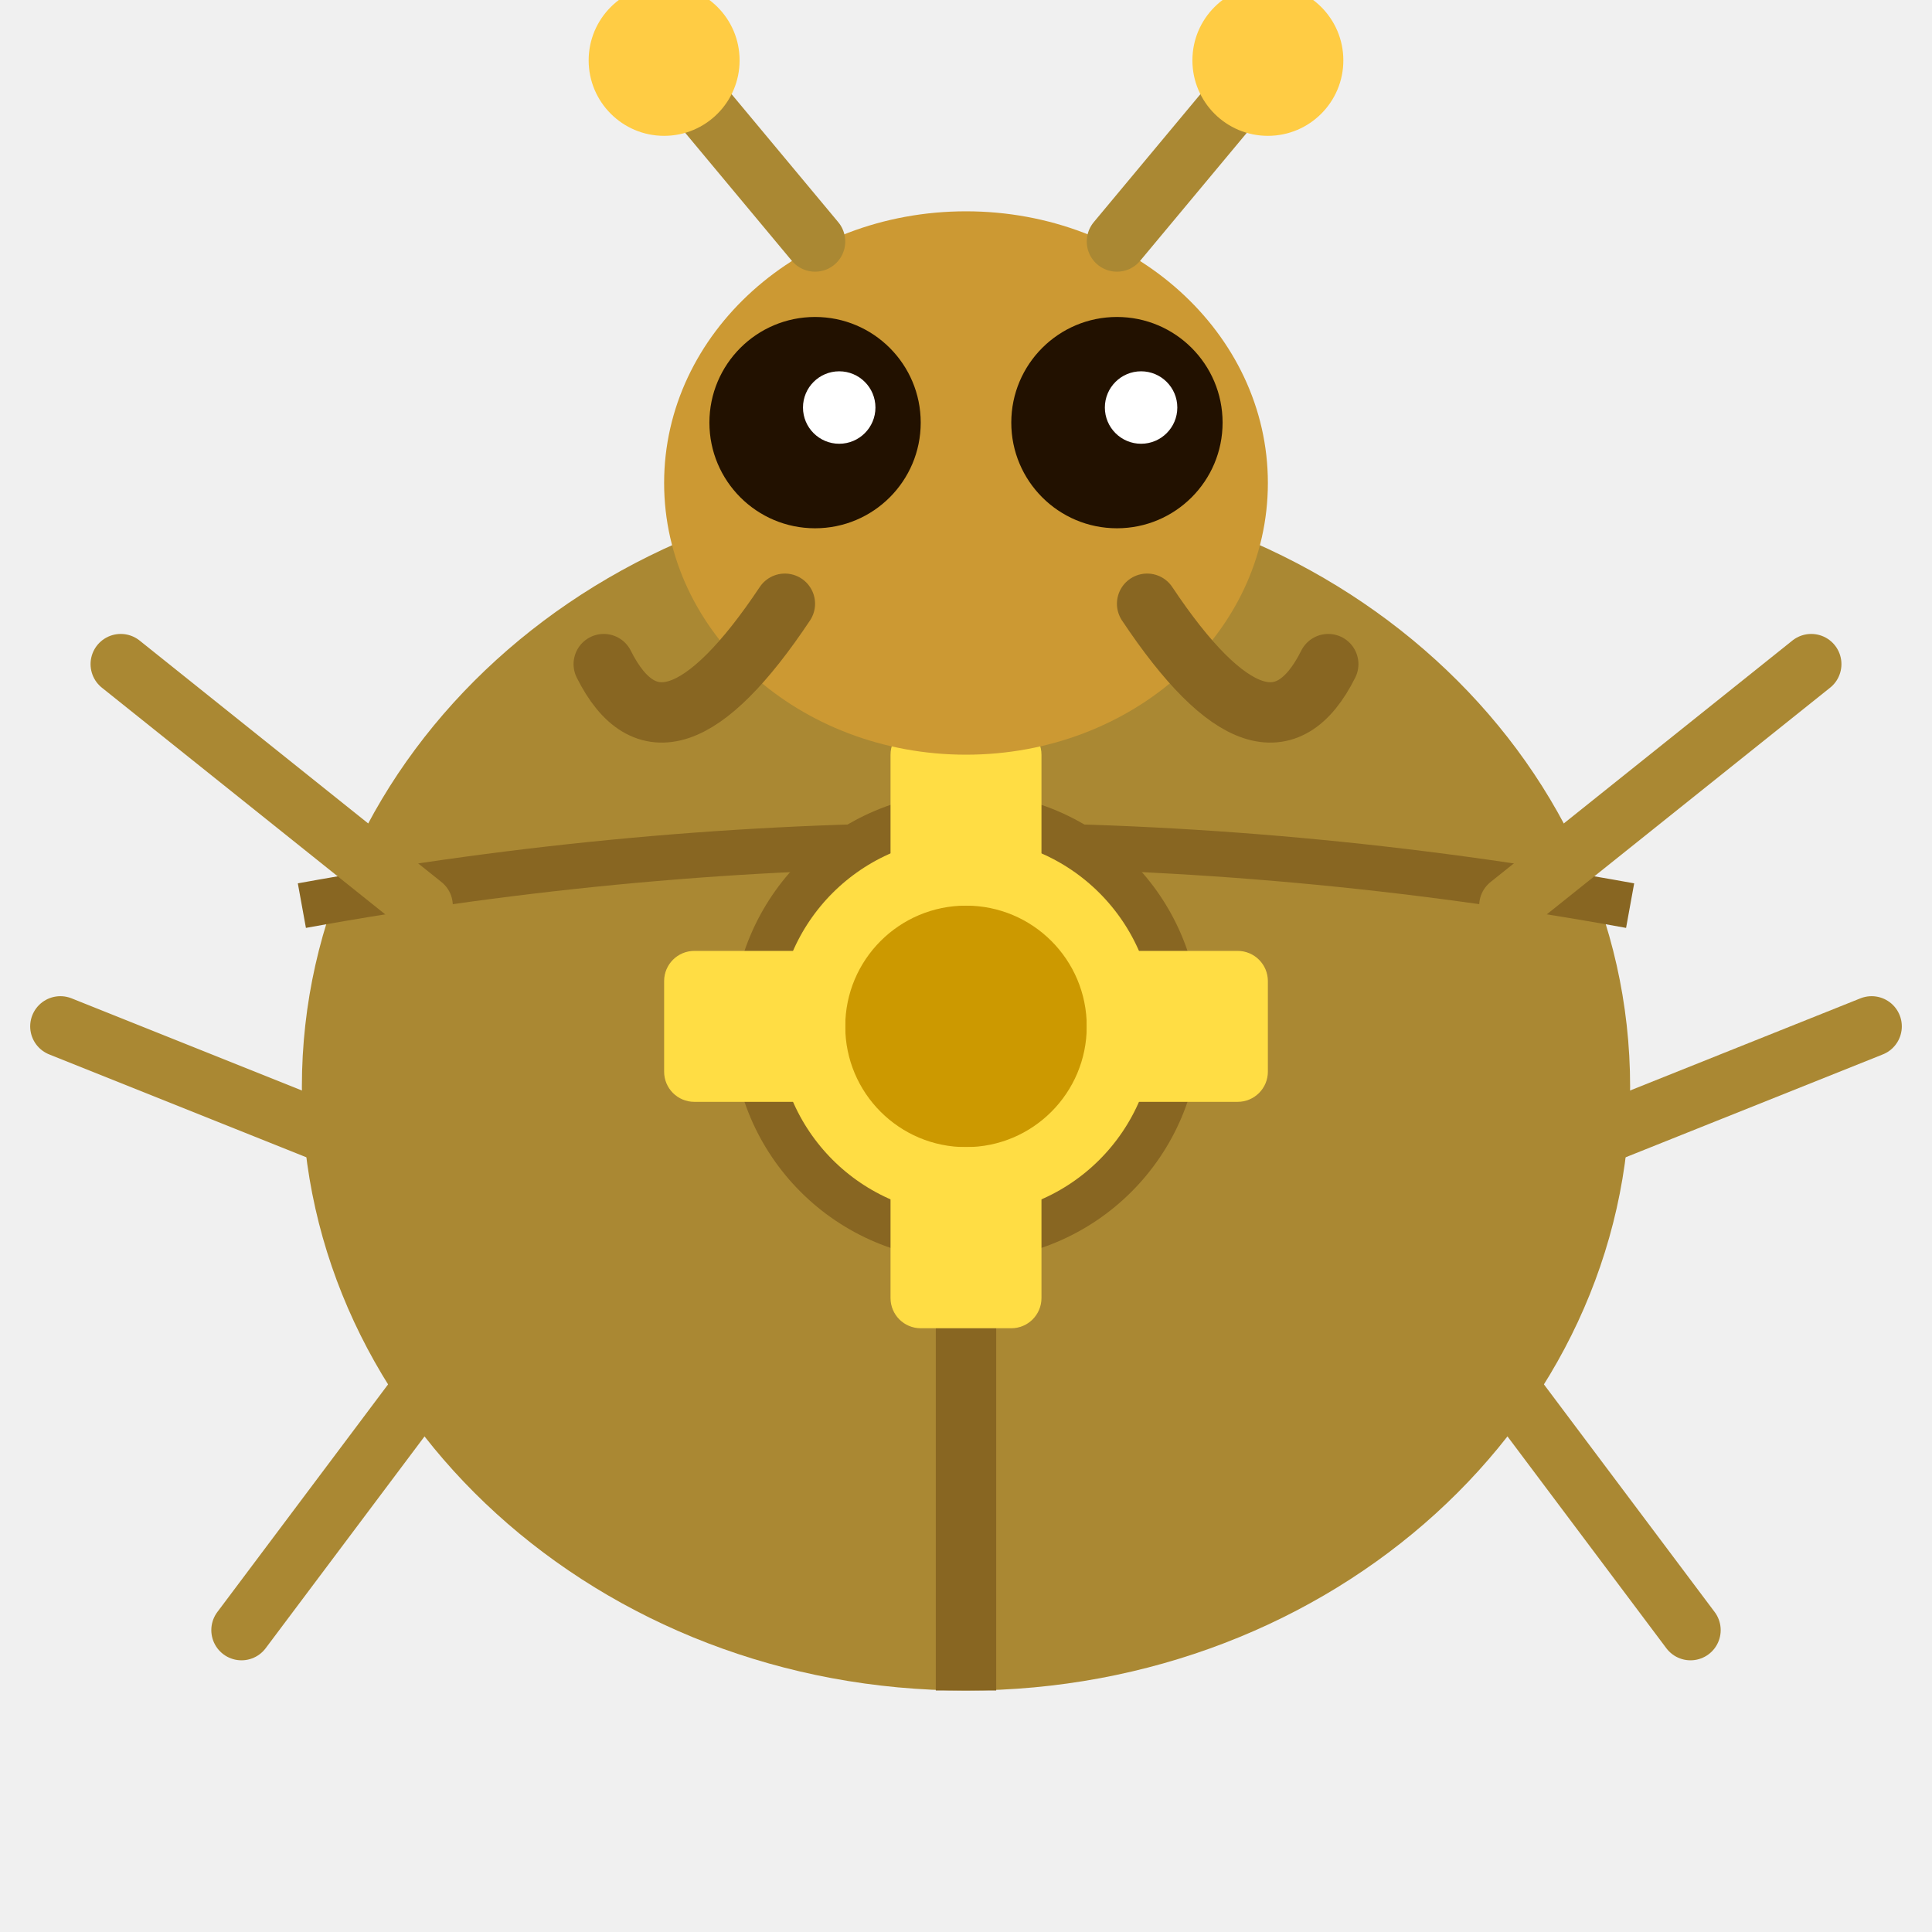
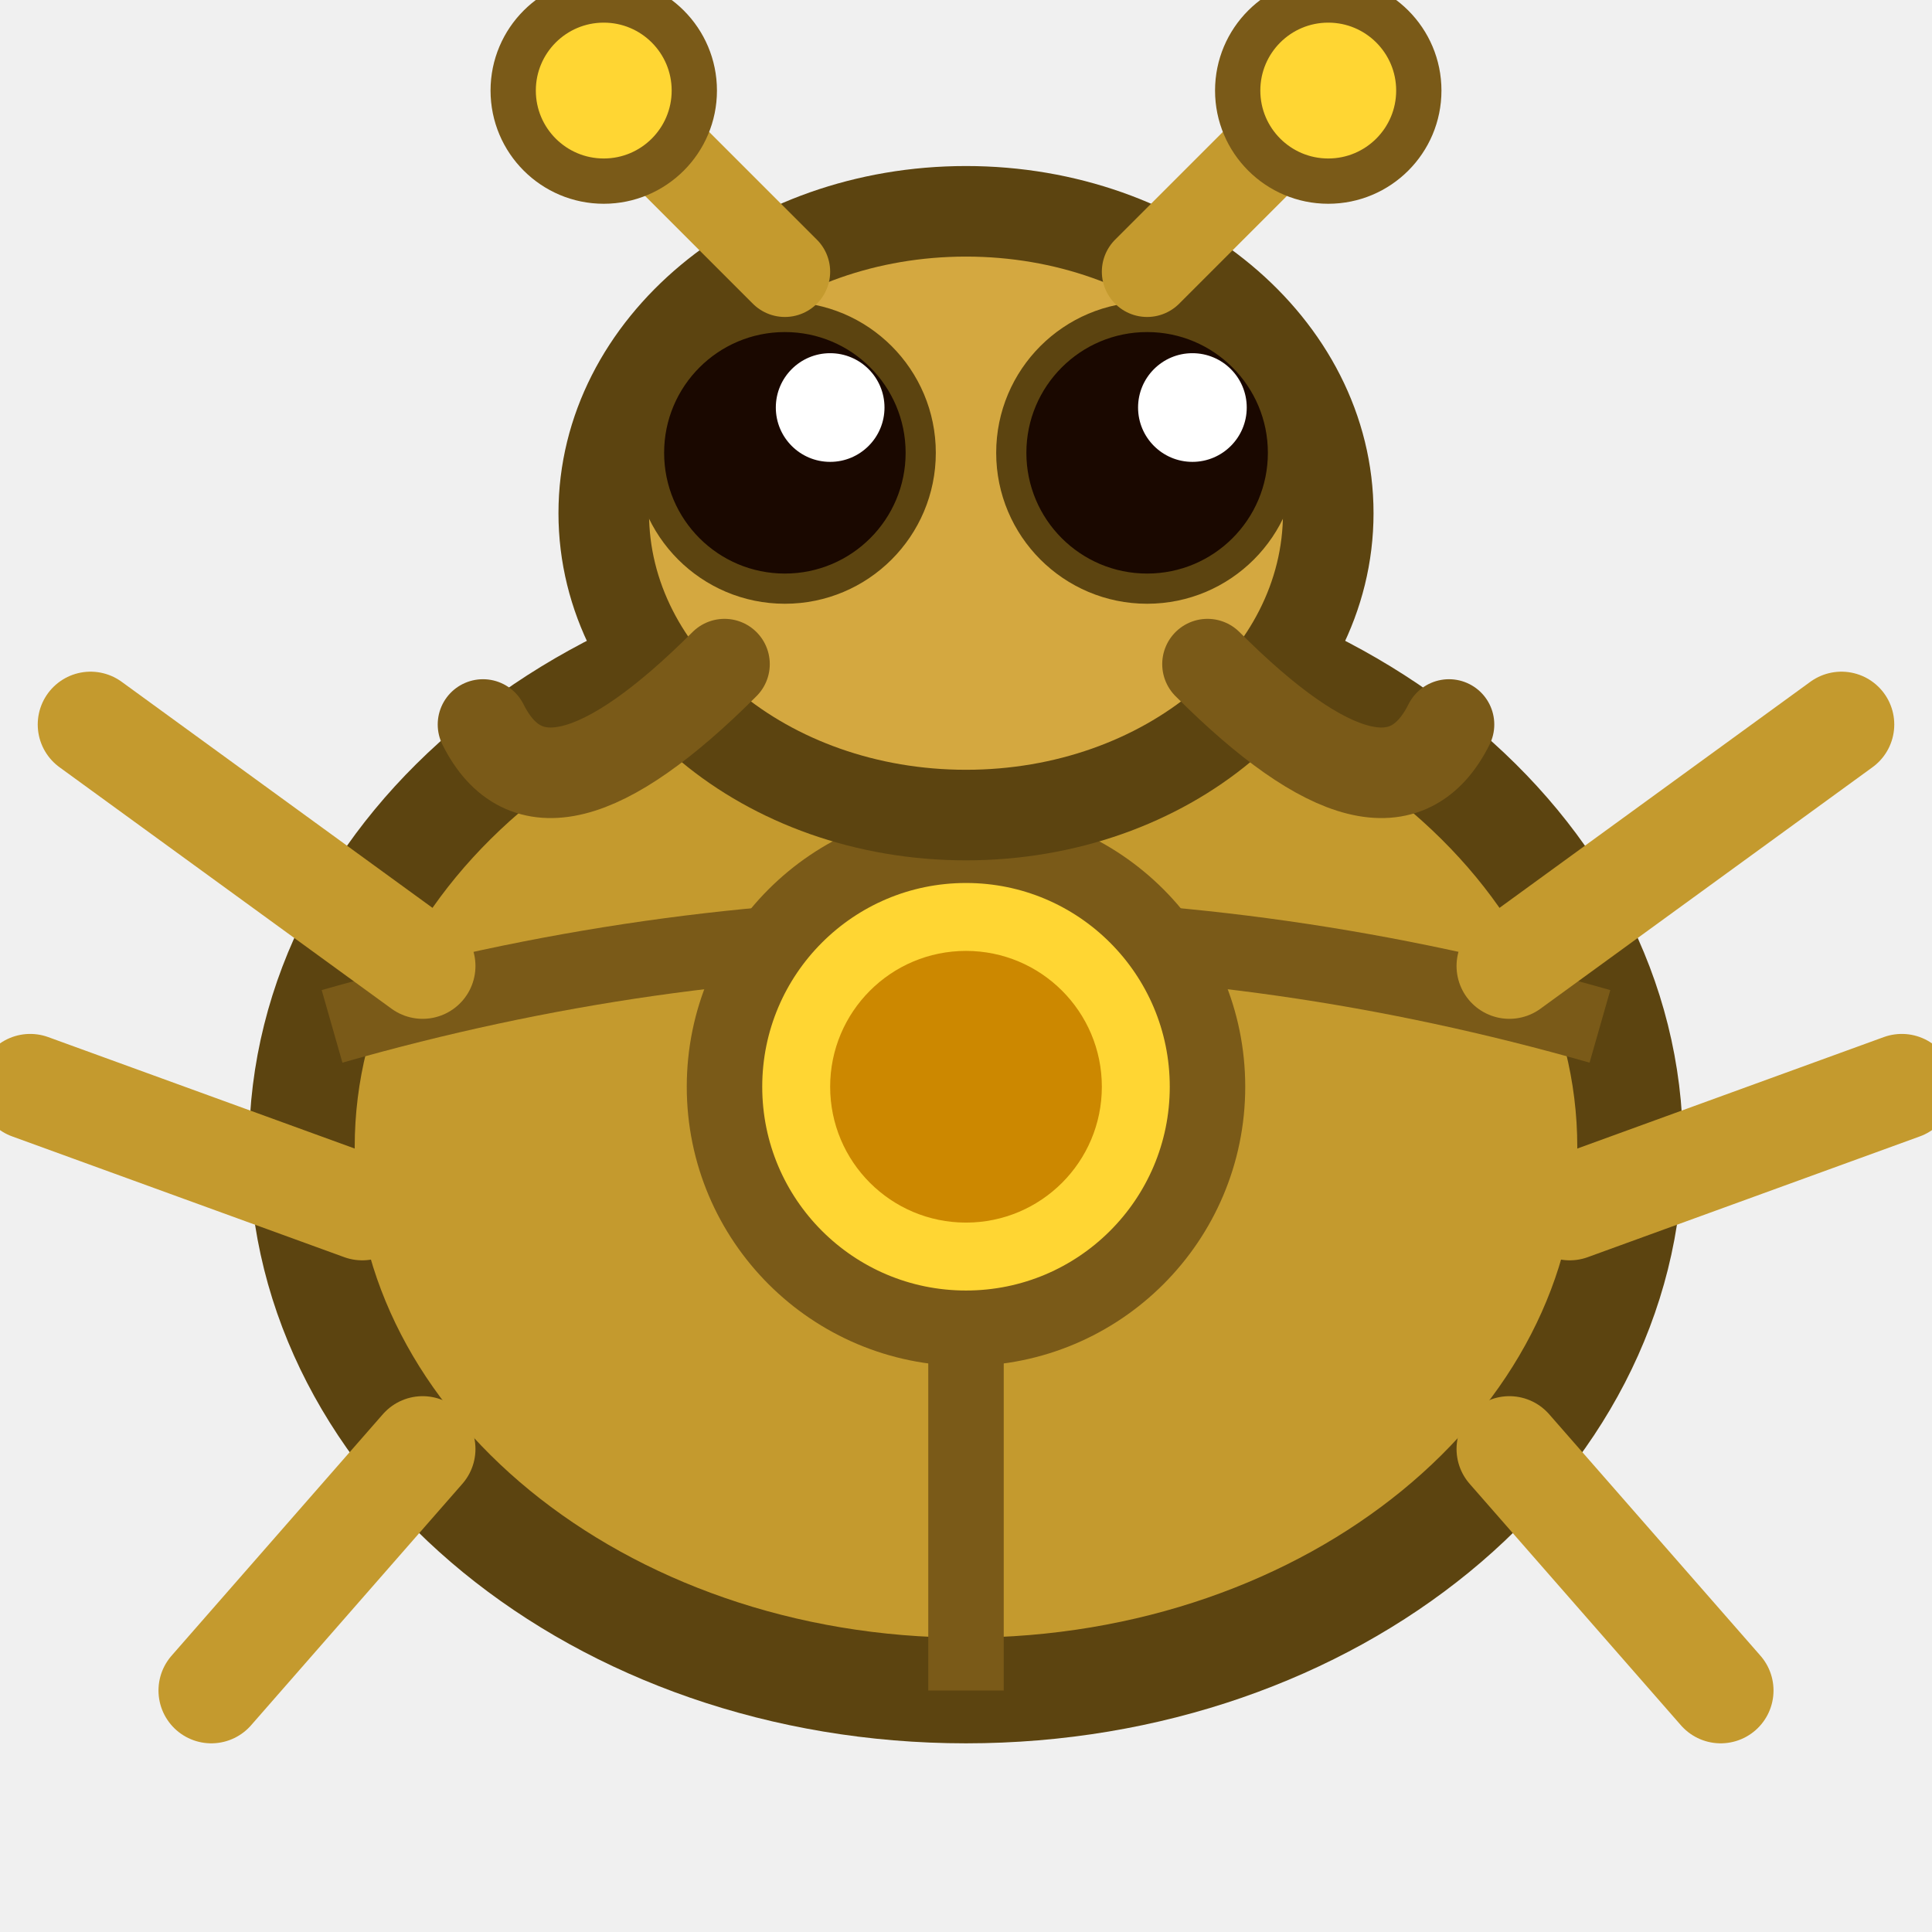
<svg xmlns="http://www.w3.org/2000/svg" viewBox="0 0 64 64">
-   <ellipse cx="32" cy="36" rx="22" ry="20" fill="#AA8833" />
-   <line x1="32" y1="16" x2="32" y2="56" stroke="#886622" stroke-width="2" />
-   <path d="M10,30 Q32,26 54,30" fill="none" stroke="#886622" stroke-width="1.5" />
-   <circle cx="32" cy="34" r="7" fill="#FFDD44" stroke="#886622" stroke-width="1.5" />
-   <circle cx="32" cy="34" r="4" fill="#CC9900" />
-   <rect x="29.5" y="24" width="5" height="6" fill="#FFDD44" rx="1" />
-   <rect x="29.5" y="38" width="5" height="6" fill="#FFDD44" rx="1" />
-   <rect x="22" y="31.5" width="6" height="5" fill="#FFDD44" rx="1" />
-   <rect x="36" y="31.5" width="6" height="5" fill="#FFDD44" rx="1" />
-   <ellipse cx="32" cy="16" rx="10" ry="9" fill="#CC9933" />
-   <circle cx="27" cy="14" r="3.5" fill="#221100" />
-   <circle cx="37" cy="14" r="3.5" fill="#221100" />
-   <circle cx="27.8" cy="13.5" r="1.2" fill="white" />
-   <circle cx="37.8" cy="13.5" r="1.2" fill="white" />
-   <path d="M26,20 Q22,26 20,22" fill="none" stroke="#886622" stroke-width="2" stroke-linecap="round" />
-   <path d="M38,20 Q42,26 44,22" fill="none" stroke="#886622" stroke-width="2" stroke-linecap="round" />
-   <line x1="27" y1="8" x2="22" y2="2" stroke="#AA8833" stroke-width="2" stroke-linecap="round" />
-   <line x1="37" y1="8" x2="42" y2="2" stroke="#AA8833" stroke-width="2" stroke-linecap="round" />
-   <circle cx="22" cy="2" r="2.5" fill="#FFCC44" />
-   <circle cx="42" cy="2" r="2.5" fill="#FFCC44" />
-   <line x1="14" y1="30" x2="4" y2="22" stroke="#AA8833" stroke-width="2" stroke-linecap="round" />
-   <line x1="12" y1="38" x2="2" y2="34" stroke="#AA8833" stroke-width="2" stroke-linecap="round" />
-   <line x1="14" y1="46" x2="8" y2="54" stroke="#AA8833" stroke-width="2" stroke-linecap="round" />
-   <line x1="50" y1="30" x2="60" y2="22" stroke="#AA8833" stroke-width="2" stroke-linecap="round" />
-   <line x1="52" y1="38" x2="62" y2="34" stroke="#AA8833" stroke-width="2" stroke-linecap="round" />
-   <line x1="50" y1="46" x2="56" y2="54" stroke="#AA8833" stroke-width="2" stroke-linecap="round" />
+   <ellipse cx="32" cy="38" rx="22" ry="18" fill="#C49A2E" stroke="#5C4410" stroke-width="3.5" />
+   <line x1="32" y1="20" x2="32" y2="56" stroke="#7A5A18" stroke-width="2.5" />
+   <path d="M11,34 Q32,28 53,34" fill="none" stroke="#7A5A18" stroke-width="2.5" />
+   <circle cx="32" cy="36" r="8" fill="#FFD633" stroke="#7A5A18" stroke-width="2.5" />
+   <circle cx="32" cy="36" r="4.5" fill="#CC8800" />
+   <ellipse cx="32" cy="17" rx="12" ry="10" fill="#D4A840" stroke="#5C4410" stroke-width="3" />
+   <circle cx="26" cy="15" r="4.5" fill="#1A0800" stroke="#5C4410" stroke-width="1" />
+   <circle cx="38" cy="15" r="4.5" fill="#1A0800" stroke="#5C4410" stroke-width="1" />
+   <circle cx="27.5" cy="13.5" r="1.8" fill="white" />
+   <circle cx="39.5" cy="13.5" r="1.8" fill="white" />
+   <path d="M24,22 Q18,28 16,24" fill="none" stroke="#7A5A18" stroke-width="3" stroke-linecap="round" />
+   <path d="M40,22 Q46,28 48,24" fill="none" stroke="#7A5A18" stroke-width="3" stroke-linecap="round" />
+   <line x1="26" y1="9" x2="20" y2="3" stroke="#C49A2E" stroke-width="3" stroke-linecap="round" />
+   <line x1="38" y1="9" x2="44" y2="3" stroke="#C49A2E" stroke-width="3" stroke-linecap="round" />
+   <circle cx="20" cy="3" r="3" fill="#FFD633" stroke="#7A5A18" stroke-width="1.5" />
+   <circle cx="44" cy="3" r="3" fill="#FFD633" stroke="#7A5A18" stroke-width="1.5" />
+   <line x1="14" y1="32" x2="3" y2="24" stroke="#C49A2E" stroke-width="3.5" stroke-linecap="round" />
+   <line x1="12" y1="40" x2="1" y2="36" stroke="#C49A2E" stroke-width="3.5" stroke-linecap="round" />
+   <line x1="14" y1="48" x2="7" y2="56" stroke="#C49A2E" stroke-width="3.5" stroke-linecap="round" />
+   <line x1="50" y1="32" x2="61" y2="24" stroke="#C49A2E" stroke-width="3.5" stroke-linecap="round" />
+   <line x1="52" y1="40" x2="63" y2="36" stroke="#C49A2E" stroke-width="3.5" stroke-linecap="round" />
+   <line x1="50" y1="48" x2="57" y2="56" stroke="#C49A2E" stroke-width="3.5" stroke-linecap="round" />
</svg>
